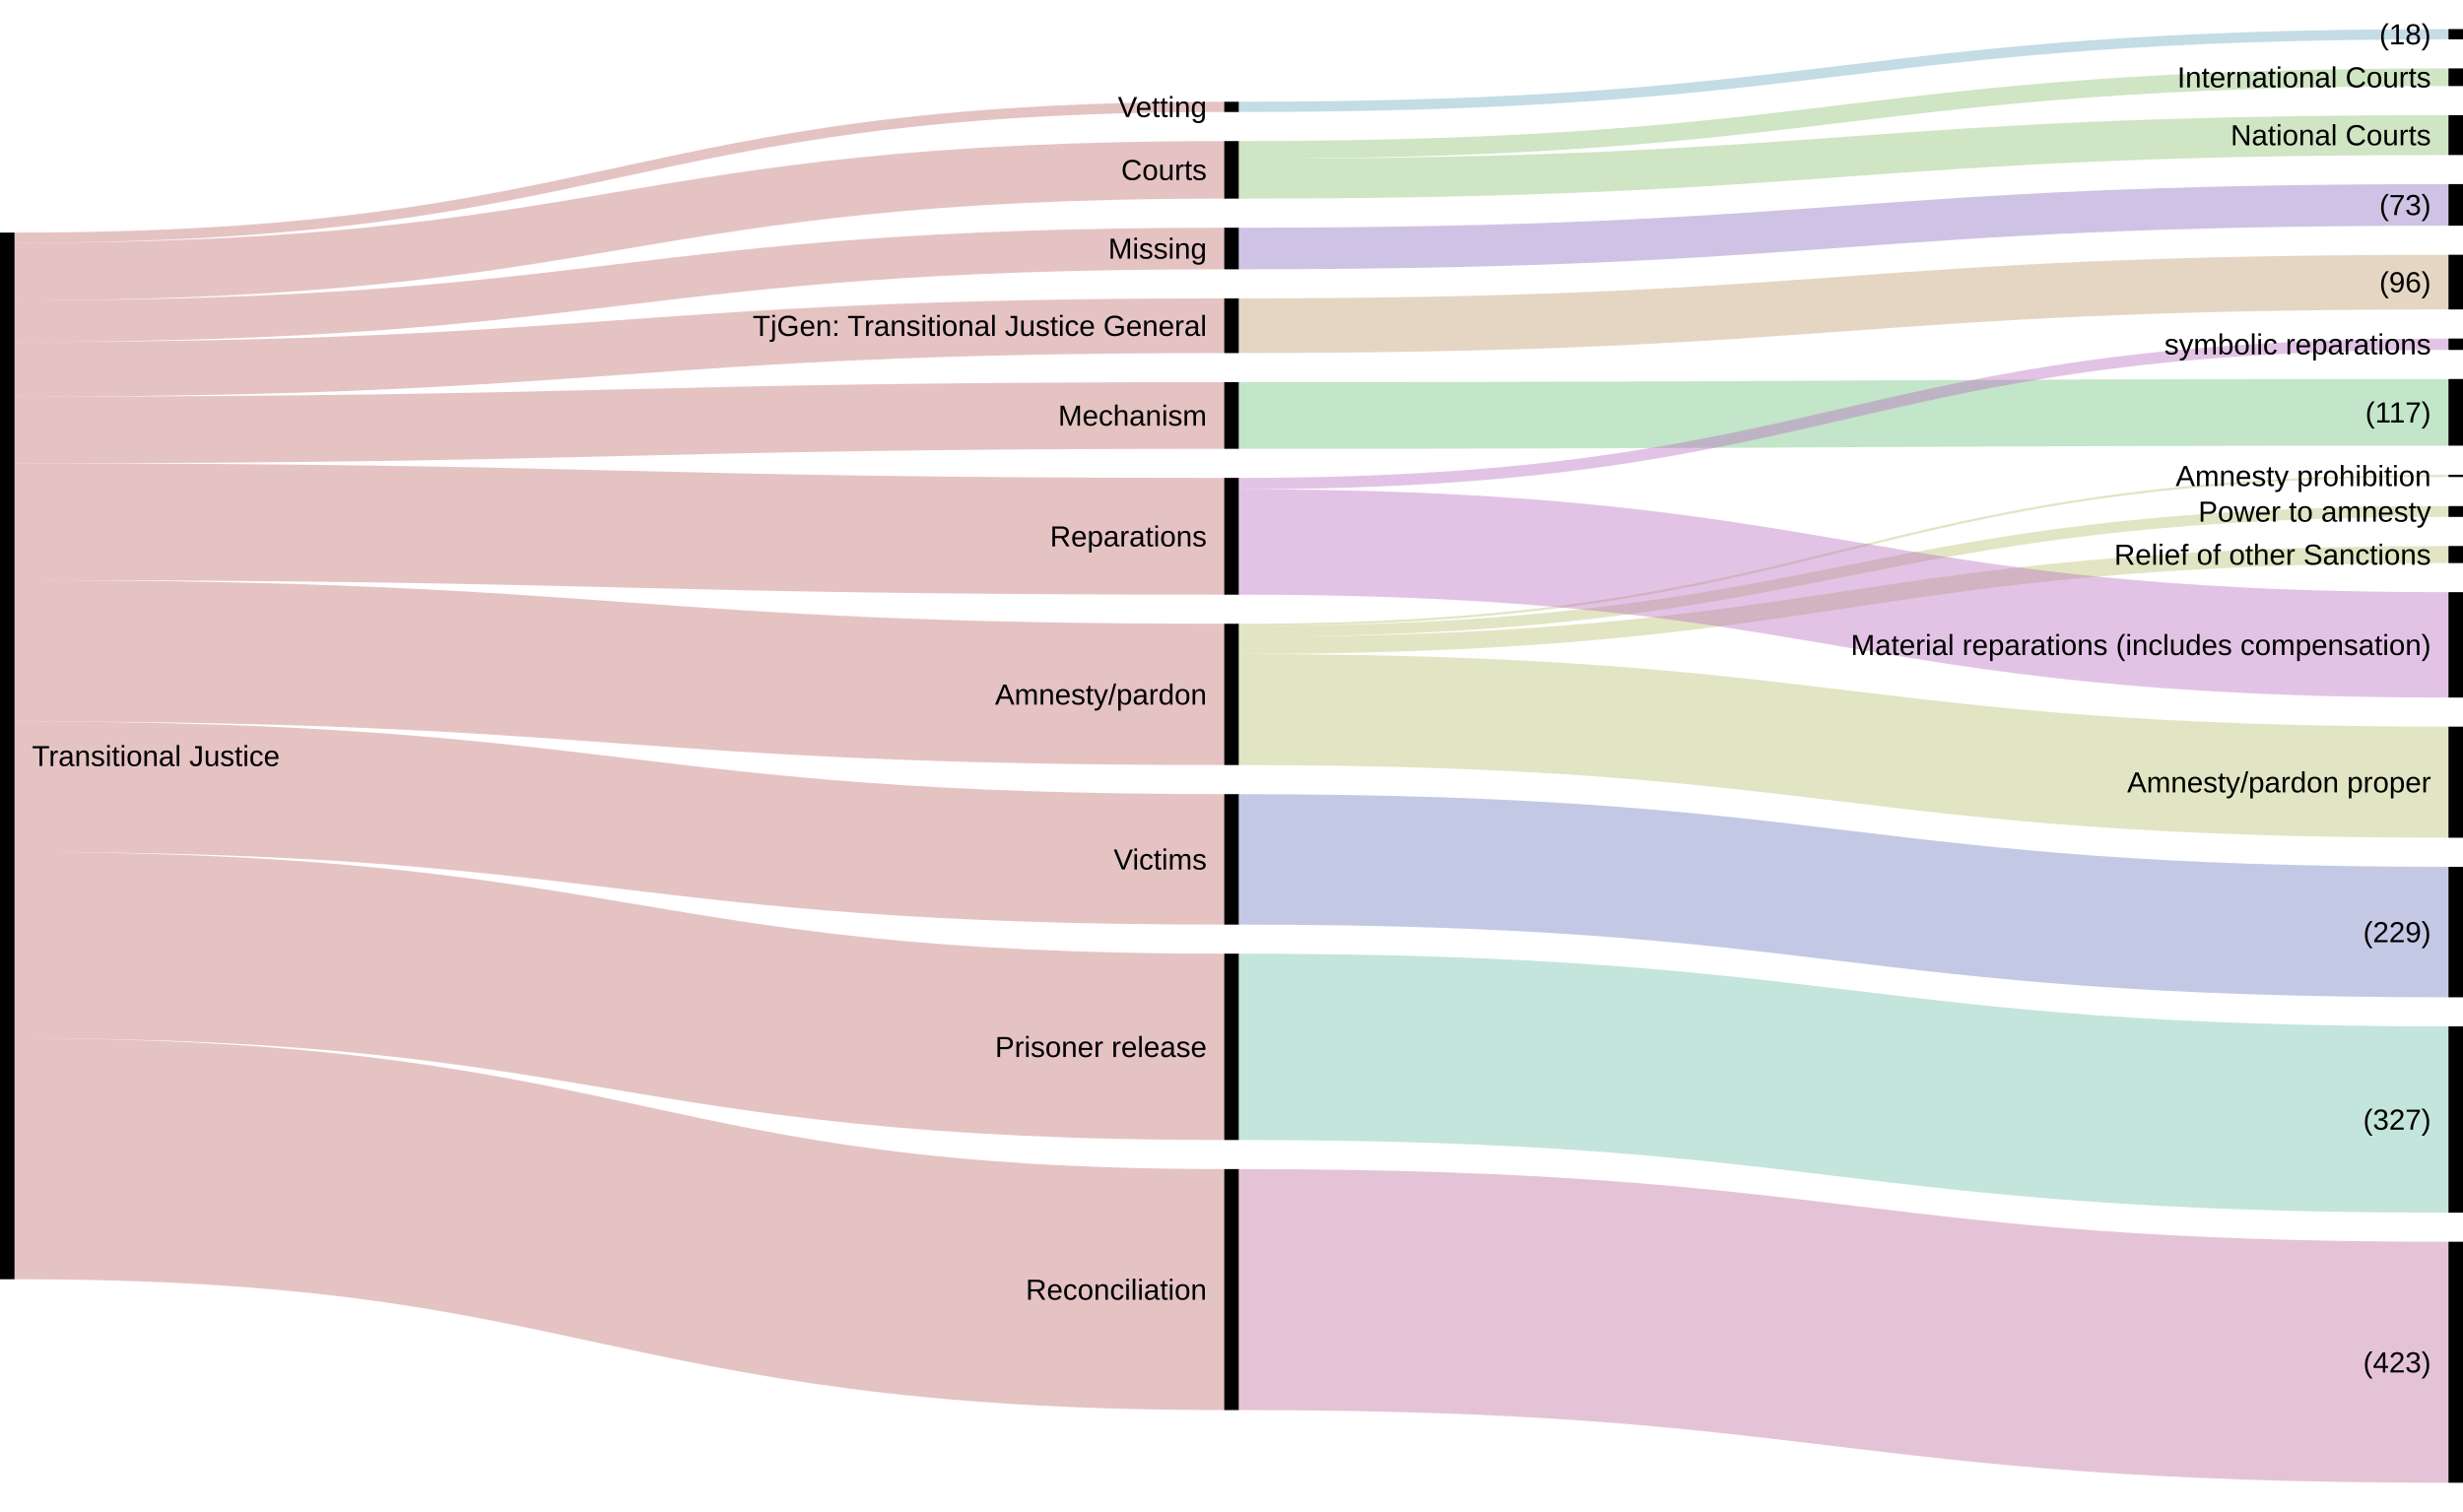
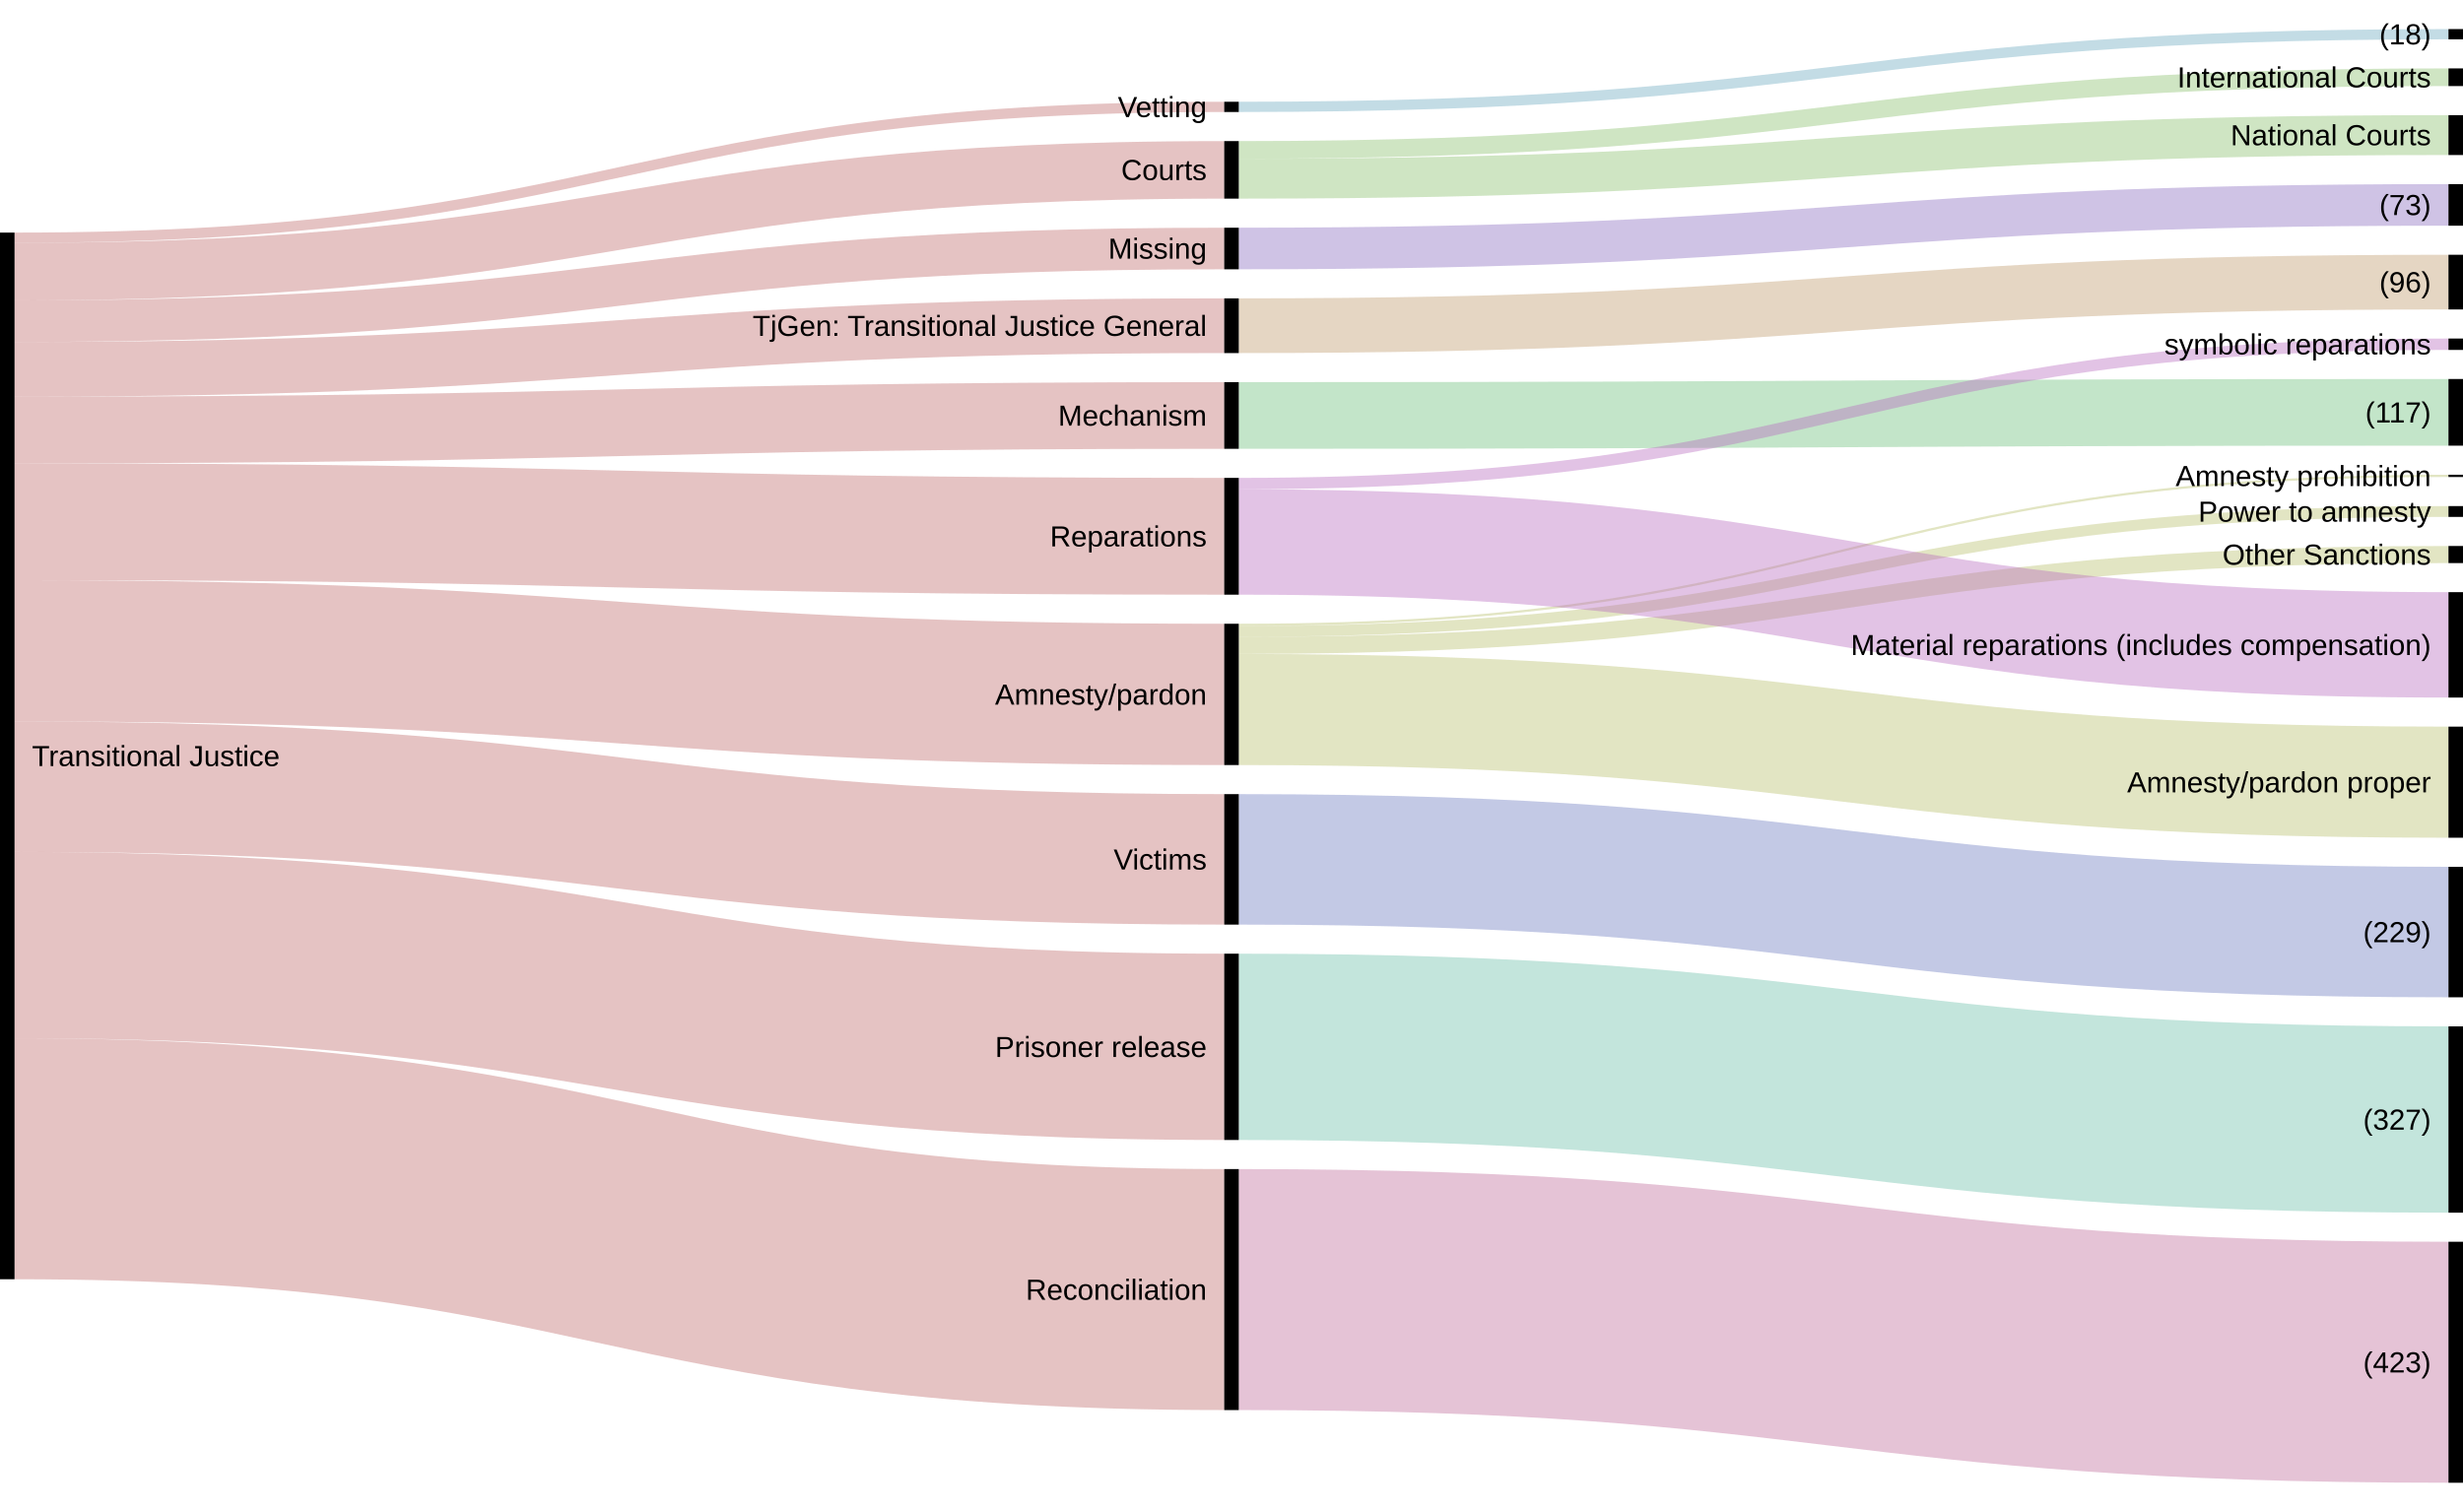
<svg xmlns="http://www.w3.org/2000/svg" id="mysvg" width="847" height="520" version="1.1">
  <g transform="translate(0, 10)">
    <g class="links" fill="none" stroke-opacity="0.4">
-       <path d="M5,117.033C213,117.033,213,102.033,421,102.033" stroke-width="18.813" style="stroke: rgb(191, 105, 105);" />
-       <path d="M5,213.843C213,213.843,213,228.843,421,228.843" stroke-width="48.601" style="stroke: rgb(191, 105, 105);" />
-       <path d="M5,83.424C213,83.424,213,48.424,421,48.424" stroke-width="19.793" style="stroke: rgb(191, 105, 105);" />
-       <path d="M5,137.904C213,137.904,213,132.904,421,132.904" stroke-width="22.929" style="stroke: rgb(191, 105, 105);" />
-       <path d="M5,315.063C213,315.063,213,350.063,421,350.063" stroke-width="64.083" style="stroke: rgb(191, 105, 105);" />
-       <path d="M5,71.764C213,71.764,213,26.764,421,26.764" stroke-width="3.527" style="stroke: rgb(191, 105, 105);" />
-       <path d="M5,260.582C213,260.582,213,285.582,421,285.582" stroke-width="44.878" style="stroke: rgb(191, 105, 105);" />
-       <path d="M5,100.474C213,100.474,213,75.474,421,75.474" stroke-width="14.306" style="stroke: rgb(191, 105, 105);" />
-       <path d="M5,169.456C213,169.456,213,174.456,421,174.456" stroke-width="40.174" style="stroke: rgb(191, 105, 105);" />
-       <path d="M5,388.552C213,388.552,213,433.552,421,433.552" stroke-width="82.896" style="stroke: rgb(191, 105, 105);" />
-       <path d="M426,102.033C634,102.033,634,87.033,842,87.033" stroke-width="18.813" style="stroke: rgb(191, 152, 105);" />
-       <path d="M426,234.036C634,234.036,634,259.036,842,259.036" stroke-width="38.214" style="stroke: rgb(183, 191, 105);" />
-       <path d="M426,211.99C634,211.99,634,180.735,842,180.735" stroke-width="5.879" style="stroke: rgb(183, 191, 105);" />
-       <path d="M426,207.188C634,207.188,634,165.934,842,165.934" stroke-width="3.723" style="stroke: rgb(183, 191, 105);" />
-       <path d="M426,204.935C634,204.935,634,153.68,842,153.68" stroke-width="0.784" style="stroke: rgb(183, 191, 105);" />
-       <path d="M426,51.462C634,51.462,634,36.462,842,36.462" stroke-width="13.718" style="stroke: rgb(136, 191, 105);" />
-       <path d="M426,41.565C634,41.565,634,16.565,842,16.565" stroke-width="6.075" style="stroke: rgb(136, 191, 105);" />
-       <path d="M426,132.904C634,132.904,634,131.824,842,131.824" stroke-width="22.929" style="stroke: rgb(105, 191, 121);" />
-       <path d="M426,350.063C634,350.063,634,375.063,842,375.063" stroke-width="64.083" style="stroke: rgb(105, 191, 167);" />
-       <path d="M426,26.764C634,26.764,634,1.764,842,1.764" stroke-width="3.527" style="stroke: rgb(105, 167, 191);" />
-       <path d="M426,285.582C634,285.582,634,310.582,842,310.582" stroke-width="44.878" style="stroke: rgb(105, 121, 191);" />
-       <path d="M426,75.474C634,75.474,634,60.474,842,60.474" stroke-width="14.306" style="stroke: rgb(136, 105, 191);" />
-       <path d="M426,156.328C634,156.328,634,108.4,842,108.4" stroke-width="3.919" style="stroke: rgb(183, 105, 191);" />
-       <path d="M426,176.415C634,176.415,634,211.802,842,211.802" stroke-width="36.255" style="stroke: rgb(183, 105, 191);" />
-       <path d="M426,433.552C634,433.552,634,458.552,842,458.552" stroke-width="82.896" style="stroke: rgb(191, 105, 152);" />
+       <path d="M5,117.033C213,117.033,213,102.033,421,102.033" stroke-width="18.813" style="stroke: rgb(191, 105, 105);">
+ </path>
+       <path d="M5,213.843C213,213.843,213,228.843,421,228.843" stroke-width="48.601" style="stroke: rgb(191, 105, 105);">
+ </path>
+       <path d="M5,83.424C213,83.424,213,48.424,421,48.424" stroke-width="19.793" style="stroke: rgb(191, 105, 105);">
+ </path>
+       <path d="M5,137.904C213,137.904,213,132.904,421,132.904" stroke-width="22.929" style="stroke: rgb(191, 105, 105);">
+ </path>
+       <path d="M5,315.063C213,315.063,213,350.063,421,350.063" stroke-width="64.083" style="stroke: rgb(191, 105, 105);">
+ </path>
+       <path d="M5,71.764C213,71.764,213,26.764,421,26.764" stroke-width="3.527" style="stroke: rgb(191, 105, 105);">
+ </path>
+       <path d="M5,260.582C213,260.582,213,285.582,421,285.582" stroke-width="44.878" style="stroke: rgb(191, 105, 105);">
+ </path>
+       <path d="M5,100.474C213,100.474,213,75.474,421,75.474" stroke-width="14.306" style="stroke: rgb(191, 105, 105);">
+ </path>
+       <path d="M5,169.456C213,169.456,213,174.456,421,174.456" stroke-width="40.174" style="stroke: rgb(191, 105, 105);">
+ </path>
+       <path d="M5,388.552C213,388.552,213,433.552,421,433.552" stroke-width="82.896" style="stroke: rgb(191, 105, 105);">
+ </path>
+       <path d="M426,102.033C634,102.033,634,87.033,842,87.033" stroke-width="18.813" style="stroke: rgb(191, 152, 105);">
+ </path>
+       <path d="M426,234.036C634,234.036,634,259.036,842,259.036" stroke-width="38.214" style="stroke: rgb(183, 191, 105);">
+ </path>
+       <path d="M426,211.99C634,211.99,634,180.735,842,180.735" stroke-width="5.879" style="stroke: rgb(183, 191, 105);">
+ </path>
+       <path d="M426,207.188C634,207.188,634,165.934,842,165.934" stroke-width="3.723" style="stroke: rgb(183, 191, 105);">
+ </path>
+       <path d="M426,204.935C634,204.935,634,153.68,842,153.68" stroke-width="0.784" style="stroke: rgb(183, 191, 105);">
+ </path>
+       <path d="M426,51.462C634,51.462,634,36.462,842,36.462" stroke-width="13.718" style="stroke: rgb(136, 191, 105);">
+ </path>
+       <path d="M426,41.565C634,41.565,634,16.565,842,16.565" stroke-width="6.075" style="stroke: rgb(136, 191, 105);">
+ </path>
+       <path d="M426,132.904C634,132.904,634,131.824,842,131.824" stroke-width="22.929" style="stroke: rgb(105, 191, 121);">
+ </path>
+       <path d="M426,350.063C634,350.063,634,375.063,842,375.063" stroke-width="64.083" style="stroke: rgb(105, 191, 167);">
+ </path>
+       <path d="M426,26.764C634,26.764,634,1.764,842,1.764" stroke-width="3.527" style="stroke: rgb(105, 167, 191);">
+ </path>
+       <path d="M426,285.582C634,285.582,634,310.582,842,310.582" stroke-width="44.878" style="stroke: rgb(105, 121, 191);">
+ </path>
+       <path d="M426,75.474C634,75.474,634,60.474,842,60.474" stroke-width="14.306" style="stroke: rgb(136, 105, 191);">
+ </path>
+       <path d="M426,156.328C634,156.328,634,108.4,842,108.4" stroke-width="3.919" style="stroke: rgb(183, 105, 191);">
+ </path>
+       <path d="M426,176.415C634,176.415,634,211.802,842,211.802" stroke-width="36.255" style="stroke: rgb(183, 105, 191);">
+ </path>
+       <path d="M426,433.552C634,433.552,634,458.552,842,458.552" stroke-width="82.896" style="stroke: rgb(191, 105, 152);">
+ </path>
    </g>
    <g class="nodes" font-family="Arial, Helvetica" font-size="10">
      <g>
-         <rect x="0" y="70" height="360" width="5" fill="#000" />
+         <rect x="0" y="70" height="360" width="5" fill="#000">
+ </rect>
        <text x="11" y="250" dy="0.35em" text-anchor="start">Transitional Justice</text>
      </g>
      <g>
-         <rect x="421" y="204.543" height="48.601" width="5" fill="#000" />
+         <rect x="421" y="204.543" height="48.601" width="5" fill="#000">
+ </rect>
        <text x="415" y="228.843" dy="0.35em" text-anchor="end">Amnesty/pardon</text>
      </g>
      <g>
-         <rect x="421" y="38.527" height="19.793" width="5" fill="#000" />
+         <rect x="421" y="38.527" height="19.793" width="5" fill="#000">
+ </rect>
        <text x="415" y="48.424" dy="0.35em" text-anchor="end">Courts</text>
      </g>
      <g>
-         <rect x="421" y="121.44" height="22.929" width="5" fill="#000" />
+         <rect x="421" y="121.44" height="22.929" width="5" fill="#000">
+ </rect>
        <text x="415" y="132.904" dy="0.35em" text-anchor="end">Mechanism</text>
      </g>
      <g>
-         <rect x="421" y="68.321" height="14.306" width="5" fill="#000" />
+         <rect x="421" y="68.321" height="14.306" width="5" fill="#000">
+ </rect>
        <text x="415" y="75.474" dy="0.35em" text-anchor="end">Missing</text>
      </g>
      <g>
-         <rect x="421" y="318.021" height="64.083" width="5" fill="#000" />
+         <rect x="421" y="318.021" height="64.083" width="5" fill="#000">
+ </rect>
        <text x="415" y="350.063" dy="0.35em" text-anchor="end">Prisoner release</text>
      </g>
      <g>
-         <rect x="421" y="392.104" height="82.896" width="5" fill="#000" />
+         <rect x="421" y="392.104" height="82.896" width="5" fill="#000">
+ </rect>
        <text x="415" y="433.552" dy="0.35em" text-anchor="end">Reconciliation</text>
      </g>
      <g>
-         <rect x="421" y="154.369" height="40.174" width="5" fill="#000" />
+         <rect x="421" y="154.369" height="40.174" width="5" fill="#000">
+ </rect>
        <text x="415" y="174.456" dy="0.35em" text-anchor="end">Reparations</text>
      </g>
      <g>
-         <rect x="421" y="92.627" height="18.813" width="5" fill="#000" />
+         <rect x="421" y="92.627" height="18.813" width="5" fill="#000">
+ </rect>
        <text x="415" y="102.033" dy="0.35em" text-anchor="end">TjGen: Transitional Justice General</text>
      </g>
      <g>
-         <rect x="421" y="25" height="3.527" width="5" fill="#000" />
+         <rect x="421" y="25" height="3.527" width="5" fill="#000">
+ </rect>
        <text x="415" y="26.764" dy="0.35em" text-anchor="end">Vetting</text>
      </g>
      <g>
-         <rect x="421" y="263.144" height="44.878" width="5" fill="#000" />
+         <rect x="421" y="263.144" height="44.878" width="5" fill="#000">
+ </rect>
        <text x="415" y="285.582" dy="0.35em" text-anchor="end">Victims</text>
      </g>
      <g>
-         <rect x="842" y="120.359" height="22.929" width="5" fill="#000" />
+         <rect x="842" y="120.359" height="22.929" width="5" fill="#000">
+ </rect>
        <text x="836" y="131.824" dy="0.35em" text-anchor="end">(117)</text>
      </g>
      <g>
-         <rect x="842" y="-2.5579538487363607e-13" height="3.527" width="5" fill="#000" />
+         <rect x="842" y="-2.5579538487363607e-13" height="3.527" width="5" fill="#000">
+ </rect>
        <text x="836" y="1.764" dy="0.35em" text-anchor="end">(18)</text>
      </g>
      <g>
-         <rect x="842" y="288.144" height="44.878" width="5" fill="#000" />
+         <rect x="842" y="288.144" height="44.878" width="5" fill="#000">
+ </rect>
        <text x="836" y="310.582" dy="0.35em" text-anchor="end">(229)</text>
      </g>
      <g>
-         <rect x="842" y="343.021" height="64.083" width="5" fill="#000" />
+         <rect x="842" y="343.021" height="64.083" width="5" fill="#000">
+ </rect>
        <text x="836" y="375.063" dy="0.35em" text-anchor="end">(327)</text>
      </g>
      <g>
-         <rect x="842" y="417.104" height="82.896" width="5" fill="#000" />
+         <rect x="842" y="417.104" height="82.896" width="5" fill="#000">
+ </rect>
        <text x="836" y="458.552" dy="0.35em" text-anchor="end">(423)</text>
      </g>
      <g>
-         <rect x="842" y="53.321" height="14.306" width="5" fill="#000" />
+         <rect x="842" y="53.321" height="14.306" width="5" fill="#000">
+ </rect>
        <text x="836" y="60.474" dy="0.35em" text-anchor="end">(73)</text>
      </g>
      <g>
-         <rect x="842" y="77.627" height="18.813" width="5" fill="#000" />
+         <rect x="842" y="77.627" height="18.813" width="5" fill="#000">
+ </rect>
        <text x="836" y="87.033" dy="0.35em" text-anchor="end">(96)</text>
      </g>
      <g>
-         <rect x="842" y="153.288" height="0.784" width="5" fill="#000" />
+         <rect x="842" y="153.288" height="0.784" width="5" fill="#000">
+ </rect>
        <text x="836" y="153.68" dy="0.35em" text-anchor="end">Amnesty prohibition</text>
      </g>
      <g>
-         <rect x="842" y="239.929" height="38.214" width="5" fill="#000" />
+         <rect x="842" y="239.929" height="38.214" width="5" fill="#000">
+ </rect>
        <text x="836" y="259.036" dy="0.35em" text-anchor="end">Amnesty/pardon proper</text>
      </g>
      <g>
-         <rect x="842" y="13.527" height="6.075" width="5" fill="#000" />
+         <rect x="842" y="13.527" height="6.075" width="5" fill="#000">
+ </rect>
        <text x="836" y="16.565" dy="0.35em" text-anchor="end">International Courts</text>
      </g>
      <g>
-         <rect x="842" y="193.674" height="36.255" width="5" fill="#000" />
+         <rect x="842" y="193.674" height="36.255" width="5" fill="#000">
+ </rect>
        <text x="836" y="211.802" dy="0.35em" text-anchor="end">Material reparations (includes compensation)</text>
      </g>
      <g>
-         <rect x="842" y="29.603" height="13.718" width="5" fill="#000" />
+         <rect x="842" y="29.603" height="13.718" width="5" fill="#000">
+ </rect>
        <text x="836" y="36.462" dy="0.35em" text-anchor="end">National Courts</text>
      </g>
      <g>
-         <rect x="842" y="164.072" height="3.723" width="5" fill="#000" />
+         <rect x="842" y="164.072" height="3.723" width="5" fill="#000">
+ </rect>
        <text x="836" y="165.934" dy="0.35em" text-anchor="end">Power to amnesty</text>
      </g>
      <g>
-         <rect x="842" y="177.795" height="5.879" width="5" fill="#000" />
-         <text x="836" y="180.735" dy="0.35em" text-anchor="end">Relief of other Sanctions</text>
+         <rect x="842" y="177.795" height="5.879" width="5" fill="#000">
+ </rect>
+         <text x="836" y="180.735" dy="0.35em" text-anchor="end">Other Sanctions</text>
      </g>
      <g>
-         <rect x="842" y="106.44" height="3.919" width="5" fill="#000" />
+         <rect x="842" y="106.44" height="3.919" width="5" fill="#000">
+ </rect>
        <text x="836" y="108.4" dy="0.35em" text-anchor="end">symbolic reparations</text>
      </g>
    </g>
  </g>
</svg>
